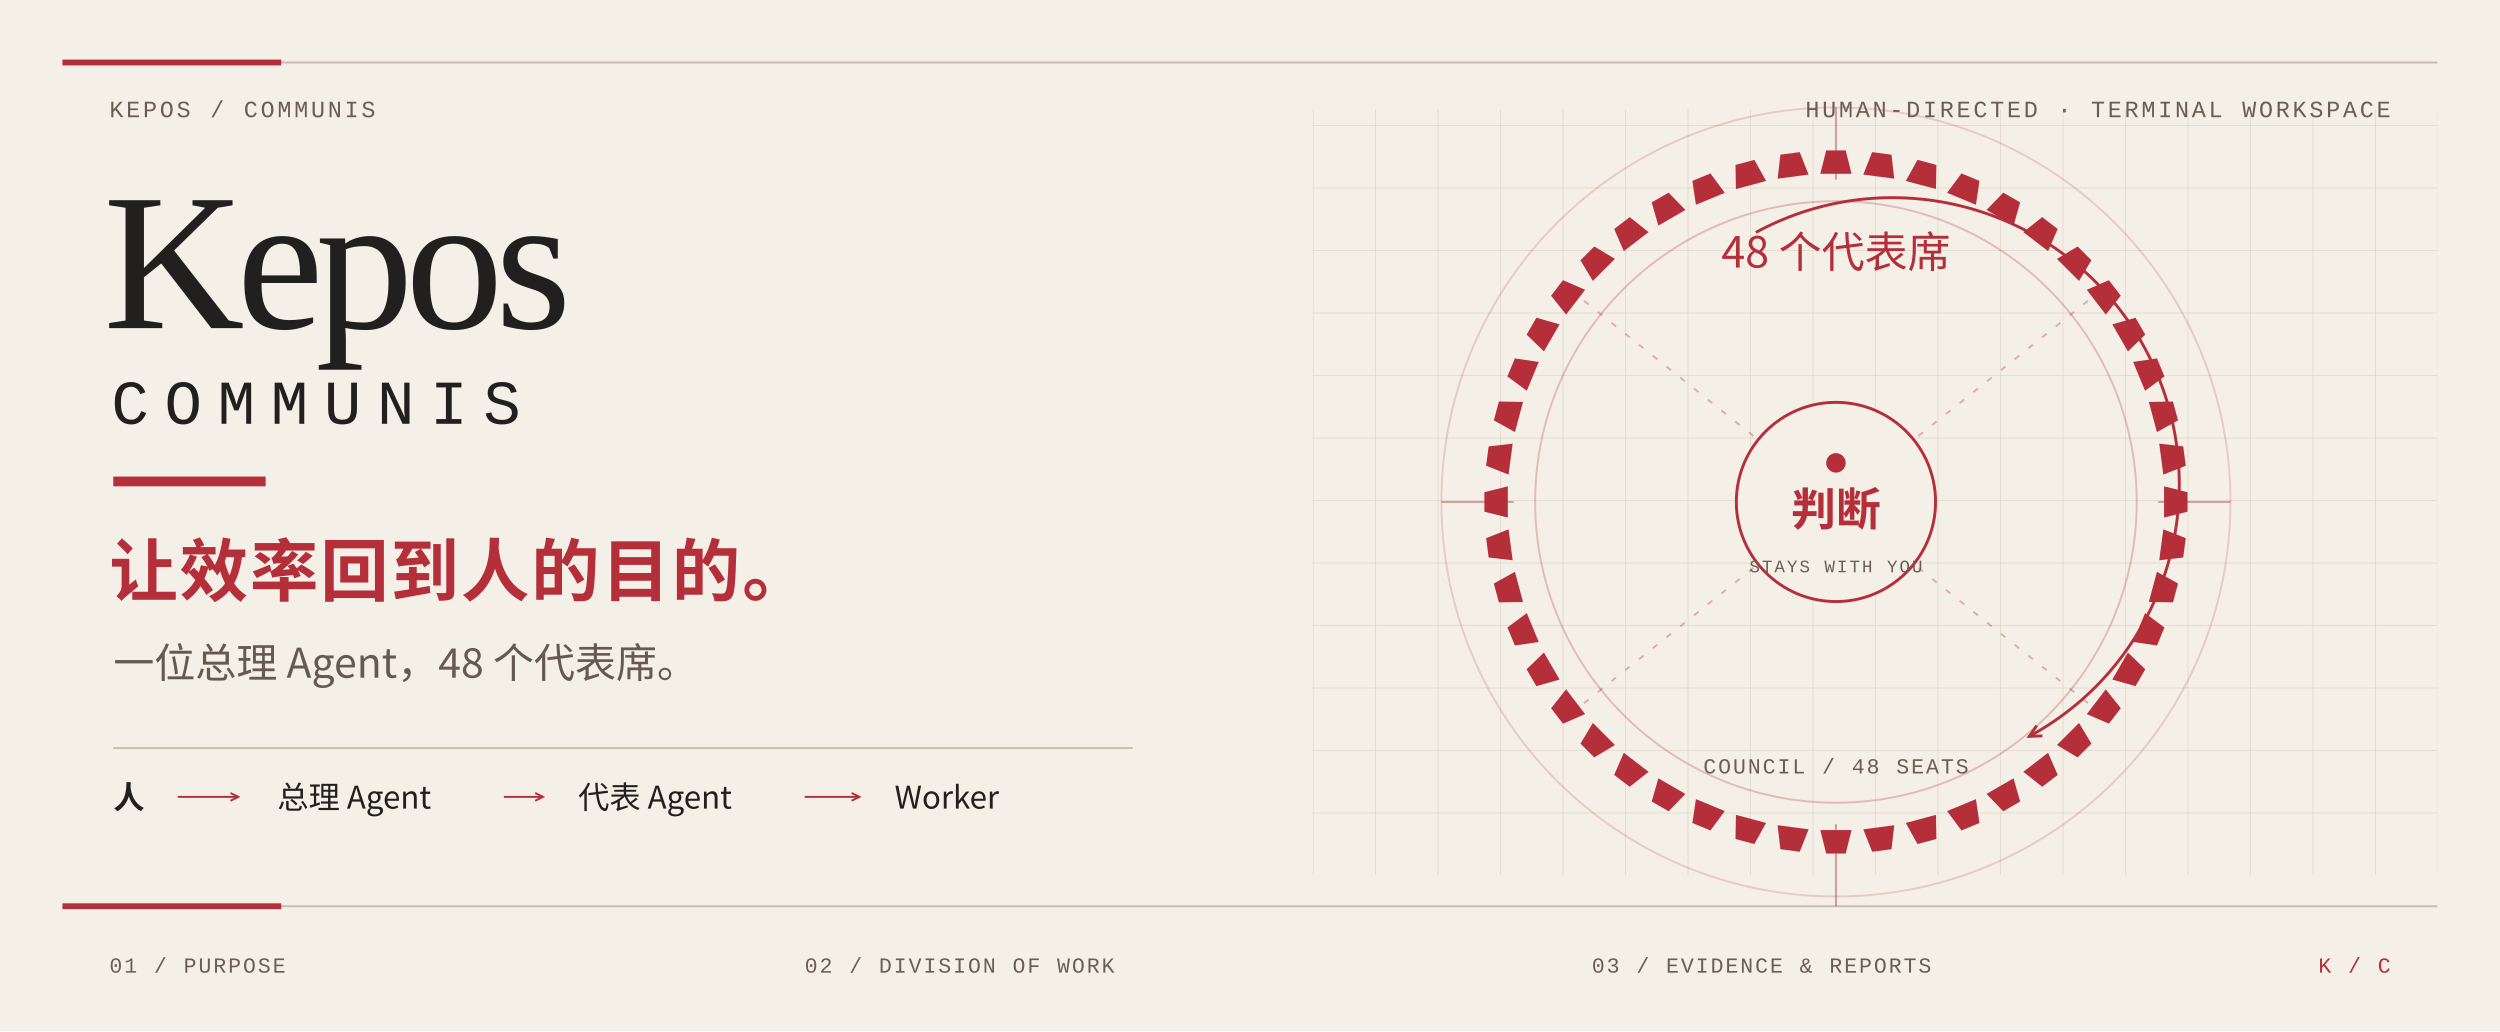
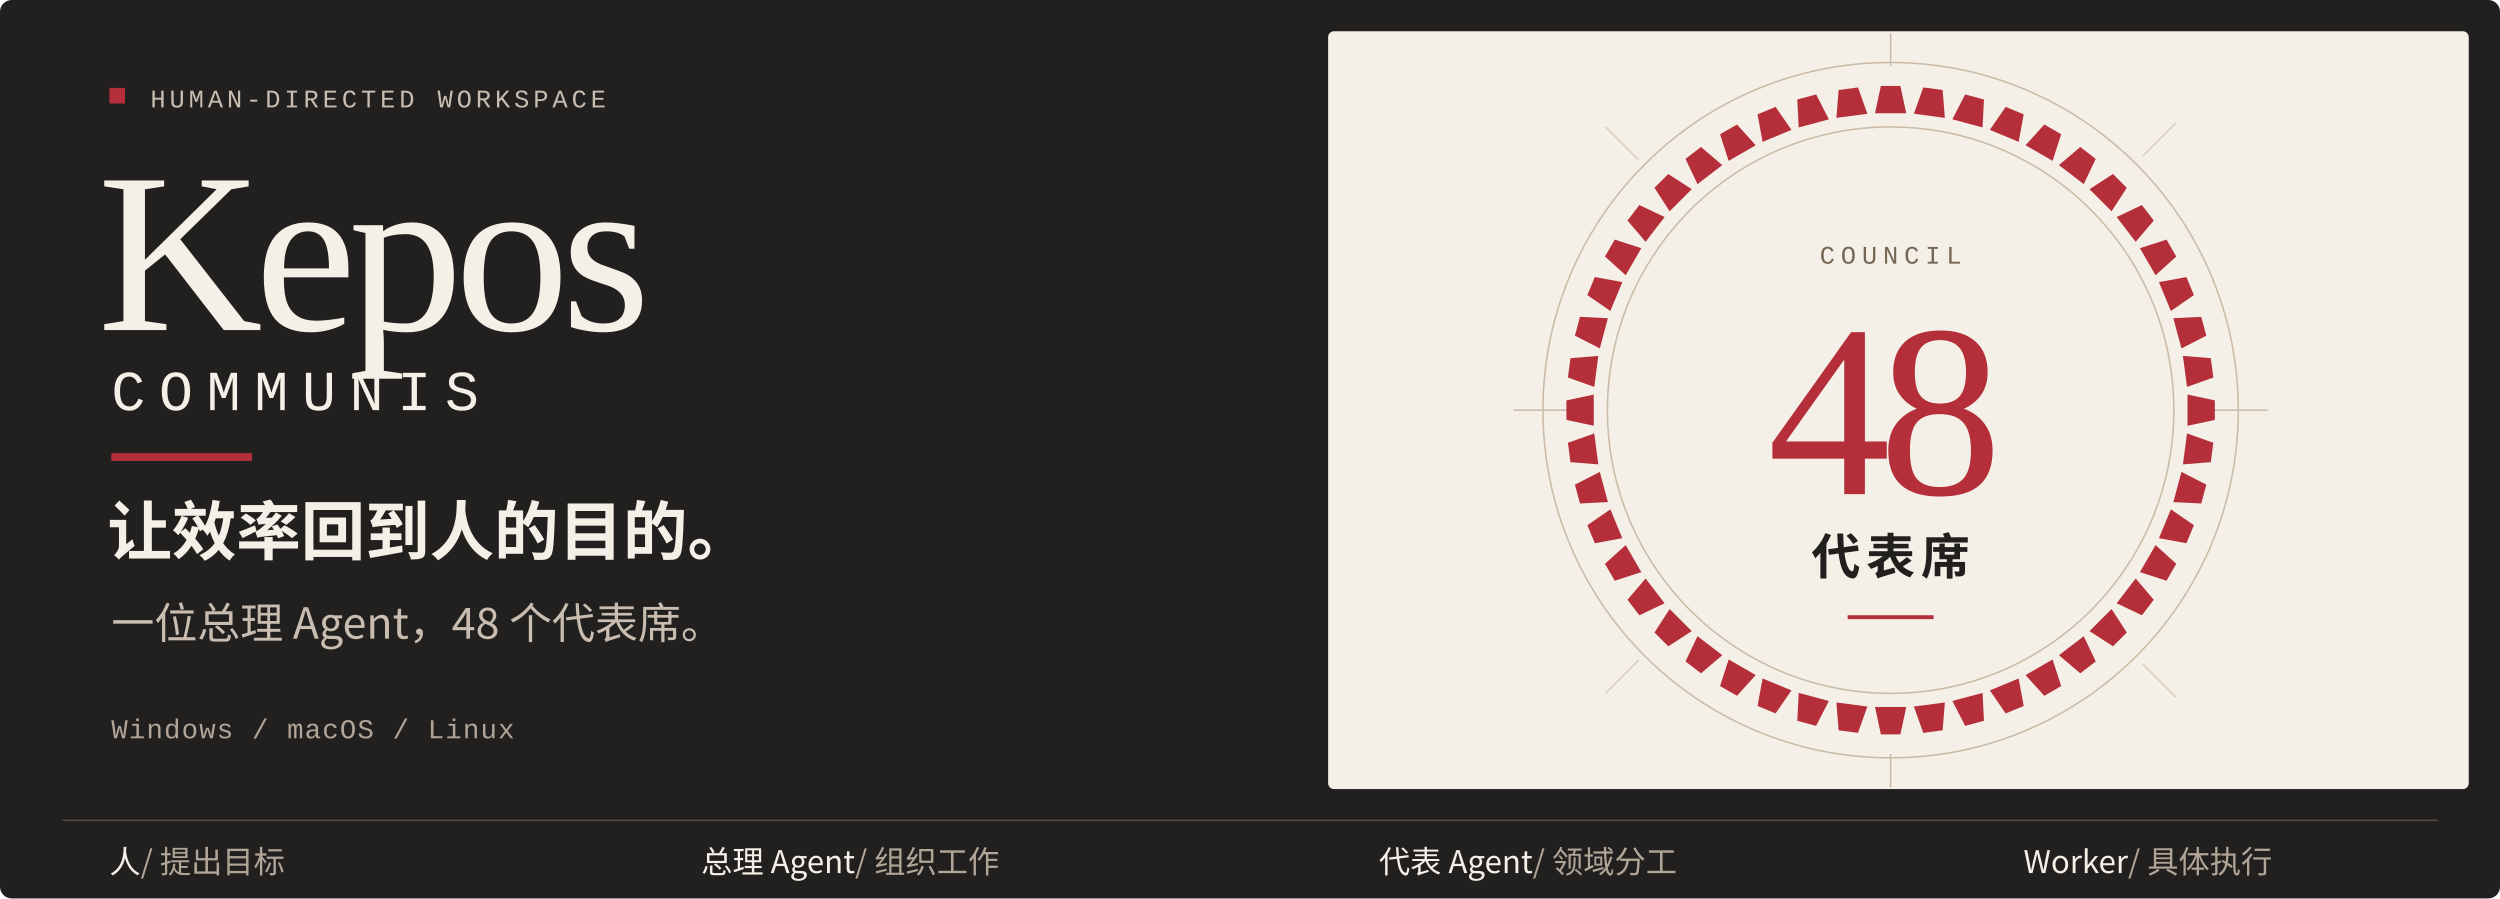
- <svg xmlns="http://www.w3.org/2000/svg" width="1280" height="528" viewBox="0 0 1280 528" role="img" aria-labelledby="title desc">
+ <svg xmlns="http://www.w3.org/2000/svg" width="1280" height="460" viewBox="0 0 1280 460" role="img" aria-labelledby="title desc">
  <defs>
-     <pattern id="grid" width="32" height="32" patternUnits="userSpaceOnUse">
-       <path d="M32 0H0V32" fill="none" stroke="#DDD5C8" stroke-width="0.7" />
-     </pattern>
    <g id="seat">
-       <path d="M935 77h10l3 12h-16z" />
+       <path d="M963 44h10l3 14h-16z" />
    </g>
-     <g id="quarter">
+     <g id="quadrant">
      <use href="#seat" />
-       <use href="#seat" transform="rotate(7.5 940 257)" />
-       <use href="#seat" transform="rotate(15 940 257)" />
-       <use href="#seat" transform="rotate(22.5 940 257)" />
-       <use href="#seat" transform="rotate(30 940 257)" />
-       <use href="#seat" transform="rotate(37.5 940 257)" />
-       <use href="#seat" transform="rotate(45 940 257)" />
-       <use href="#seat" transform="rotate(52.5 940 257)" />
-       <use href="#seat" transform="rotate(60 940 257)" />
-       <use href="#seat" transform="rotate(67.5 940 257)" />
-       <use href="#seat" transform="rotate(75 940 257)" />
-       <use href="#seat" transform="rotate(82.5 940 257)" />
+       <use href="#seat" transform="rotate(7.5 968 210)" />
+       <use href="#seat" transform="rotate(15 968 210)" />
+       <use href="#seat" transform="rotate(22.5 968 210)" />
+       <use href="#seat" transform="rotate(30 968 210)" />
+       <use href="#seat" transform="rotate(37.5 968 210)" />
+       <use href="#seat" transform="rotate(45 968 210)" />
+       <use href="#seat" transform="rotate(52.5 968 210)" />
+       <use href="#seat" transform="rotate(60 968 210)" />
+       <use href="#seat" transform="rotate(67.5 968 210)" />
+       <use href="#seat" transform="rotate(75 968 210)" />
+       <use href="#seat" transform="rotate(82.5 968 210)" />
    </g>
-     <marker id="arrow" viewBox="0 0 6 6" refX="5" refY="3" markerWidth="6" markerHeight="6" orient="auto">
-       <path d="m1 1 4 2-4 2" fill="none" stroke="#B52F3B" stroke-width="1" />
-     </marker>
  </defs>
-   <rect width="1280" height="528" fill="#F5F0E7" />
-   <rect x="672" y="56" width="576" height="392" fill="url(#grid)" />
-   <path d="M32 32h1216M32 464h1216" stroke="#C7BDAD" />
-   <path d="M32 32h112M32 464h112" stroke="#B52F3B" stroke-width="3" />
-   <g font-family="Consolas, 'Liberation Mono', monospace" font-size="12" letter-spacing="1.4" fill="#6A5E52">
-     <text x="56" y="60">KEPOS / COMMUNIS</text>
-     <text x="1224" y="60" text-anchor="end">HUMAN-DIRECTED · TERMINAL WORKSPACE</text>
+   <rect width="1280" height="460" rx="6" fill="#22201F" />
+   <rect x="680" y="16" width="584" height="388" rx="3" fill="#F5F0E7" />
+   <rect x="56" y="45" width="8" height="8" fill="#B52F3B" />
+   <text x="77" y="55" fill="#C8BDB0" font-family="Consolas, 'Liberation Mono', monospace" font-size="13" letter-spacing="2">HUMAN-DIRECTED WORKSPACE</text>
+   <text x="50" y="169" fill="#F5F0E7" font-family="Georgia, 'Times New Roman', serif" font-size="117" letter-spacing="-4">Kepos</text>
+   <text x="57" y="210" fill="#F5F0E7" font-family="Consolas, 'Liberation Mono', monospace" font-size="29" letter-spacing="7">COMMUNIS</text>
+   <path d="M57 234h72" stroke="#B52F3B" stroke-width="4" />
+   <g font-family="'Microsoft YaHei', 'PingFang SC', 'Noto Sans CJK SC', sans-serif">
+     <text x="55" y="284" fill="#F5F0E7" font-size="33" font-weight="600">让效率回到人的目的。</text>
+     <text x="57" y="327" fill="#C8BDB0" font-size="22">一位总理 Agent，48 个代表席。</text>
  </g>
-   <g fill="#22201F">
-     <text x="53" y="168" font-family="Georgia, 'Times New Roman', serif" font-size="100" letter-spacing="-4">Kepos</text>
-     <text x="57" y="217" font-family="Consolas, 'Liberation Mono', monospace" font-size="32" letter-spacing="8">COMMUNIS</text>
-   </g>
-   <rect x="58" y="244" width="78" height="5" fill="#B52F3B" />
-   <g font-family="'Microsoft YaHei', 'PingFang SC', 'Noto Sans CJK SC', sans-serif">
-     <text x="56" y="305" fill="#B52F3B" font-weight="700" font-size="35" letter-spacing="1">让效率回到人的目的。</text>
-     <text x="58" y="347" fill="#655A4F" font-size="21">一位总理 Agent，48 个代表席。</text>
-   </g>
-   <path d="M58 383h522" stroke="#C7BDAD" />
-   <g font-family="'Microsoft YaHei', 'PingFang SC', 'Noto Sans CJK SC', sans-serif" font-size="16" fill="#22201F">
-     <text x="58" y="414" font-weight="700">人</text>
-     <text x="142" y="414">总理 Agent</text>
-     <text x="296" y="414">代表 Agent</text>
-     <text x="458" y="414">Worker</text>
-   </g>
-   <g stroke="#B52F3B" fill="none" marker-end="url(#arrow)">
-     <path d="M91 408h31" />
-     <path d="M258 408h20" />
-     <path d="M412 408h28" />
-   </g>
-   <g stroke="#B52F3B" fill="none">
-     <circle cx="940" cy="257" r="202" stroke-opacity="0.2" />
-     <circle cx="940" cy="257" r="154" stroke-opacity="0.28" />
-     <path d="M738 257h37m330 0h37M940 55v37m0 330v42" stroke-opacity="0.45" />
-     <path d="M811 154 910 233M1069 154 970 233M811 360 910 281M1069 360 970 281" stroke-opacity="0.35" stroke-dasharray="3 6" />
-     <path d="M899 119a144 144 0 0 1 140 258" stroke-width="1.5" marker-end="url(#arrow)" />
+   <text x="57" y="378" fill="#B1A598" font-family="Consolas, 'Liberation Mono', monospace" font-size="14" letter-spacing="0.6">Windows / macOS / Linux</text>
+   <g fill="none" stroke="#C9BBA8" stroke-width="0.8">
+     <circle cx="968" cy="210" r="178" />
+     <circle cx="968" cy="210" r="145" />
+     <path d="M775 210h30m326 0h30M968 17v17m0 352v17" />
+     <path d="m822 65 17 17m258 258 17 17M822 355l17-17m258-258 17-17" stroke-opacity="0.65" />
  </g>
  <g fill="#B52F3B">
-     <use href="#quarter" />
-     <use href="#quarter" transform="rotate(90 940 257)" />
-     <use href="#quarter" transform="rotate(180 940 257)" />
-     <use href="#quarter" transform="rotate(270 940 257)" />
+     <use href="#quadrant" />
+     <use href="#quadrant" transform="rotate(90 968 210)" />
+     <use href="#quadrant" transform="rotate(180 968 210)" />
+     <use href="#quadrant" transform="rotate(270 968 210)" />
  </g>
-   <circle cx="940" cy="257" r="51" fill="#F5F0E7" stroke="#B52F3B" stroke-width="1.5" />
-   <circle cx="940" cy="237" r="5" fill="#B52F3B" />
-   <text x="940" y="269" text-anchor="middle" fill="#B52F3B" font-family="'Microsoft YaHei', 'PingFang SC', 'Noto Sans CJK SC', sans-serif" font-size="23" font-weight="700">判断</text>
-   <text x="940" y="293" text-anchor="middle" fill="#6A5E52" font-family="Consolas, 'Liberation Mono', monospace" font-size="9" letter-spacing="1">STAYS WITH YOU</text>
-   <g font-family="Consolas, 'Liberation Mono', monospace" font-size="11" letter-spacing="1" fill="#6A5E52">
-     <text x="940" y="137" text-anchor="middle" fill="#B52F3B" font-size="22" letter-spacing="0" font-family="'Microsoft YaHei', 'PingFang SC', 'Noto Sans CJK SC', sans-serif">48 个代表席</text>
-     <text x="940" y="396" text-anchor="middle">COUNCIL / 48 SEATS</text>
-     <text x="56" y="498">01 / PURPOSE</text>
-     <text x="412" y="498">02 / DIVISION OF WORK</text>
-     <text x="815" y="498">03 / EVIDENCE &amp; REPORTS</text>
-     <text x="1224" y="498" text-anchor="end" fill="#B52F3B">K / C</text>
+   <text x="968" y="135" text-anchor="middle" fill="#746756" font-family="Consolas, 'Liberation Mono', monospace" font-size="13" letter-spacing="3">COUNCIL</text>
+   <text x="965" y="253" text-anchor="middle" fill="#B52F3B" font-family="Georgia, 'Times New Roman', serif" font-size="126" letter-spacing="-6">48</text>
+   <text x="968" y="294" text-anchor="middle" fill="#22201F" font-family="'Microsoft YaHei', 'PingFang SC', 'Noto Sans CJK SC', sans-serif" font-size="25" font-weight="600" letter-spacing="3">代表席</text>
+   <path d="M946 316h44" stroke="#B52F3B" stroke-width="2" />
+   <path d="M32 420h1216" stroke="#554B40" stroke-width="0.8" />
+   <g font-family="'Microsoft YaHei', 'PingFang SC', 'Noto Sans CJK SC', sans-serif" font-size="16">
+     <text x="56" y="447" fill="#F5F0E7">人<tspan fill="#B1A598"> / 提出目标</tspan>
+     </text>
+     <text x="359" y="447" fill="#F5F0E7">总理 Agent<tspan fill="#B1A598"> / 组织工作</tspan>
+     </text>
+     <text x="706" y="447" fill="#F5F0E7">代表 Agent<tspan fill="#B1A598"> / 领域分工</tspan>
+     </text>
+     <text x="1036" y="447" fill="#F5F0E7">Worker<tspan fill="#B1A598"> / 具体执行</tspan>
+     </text>
  </g>
</svg>
